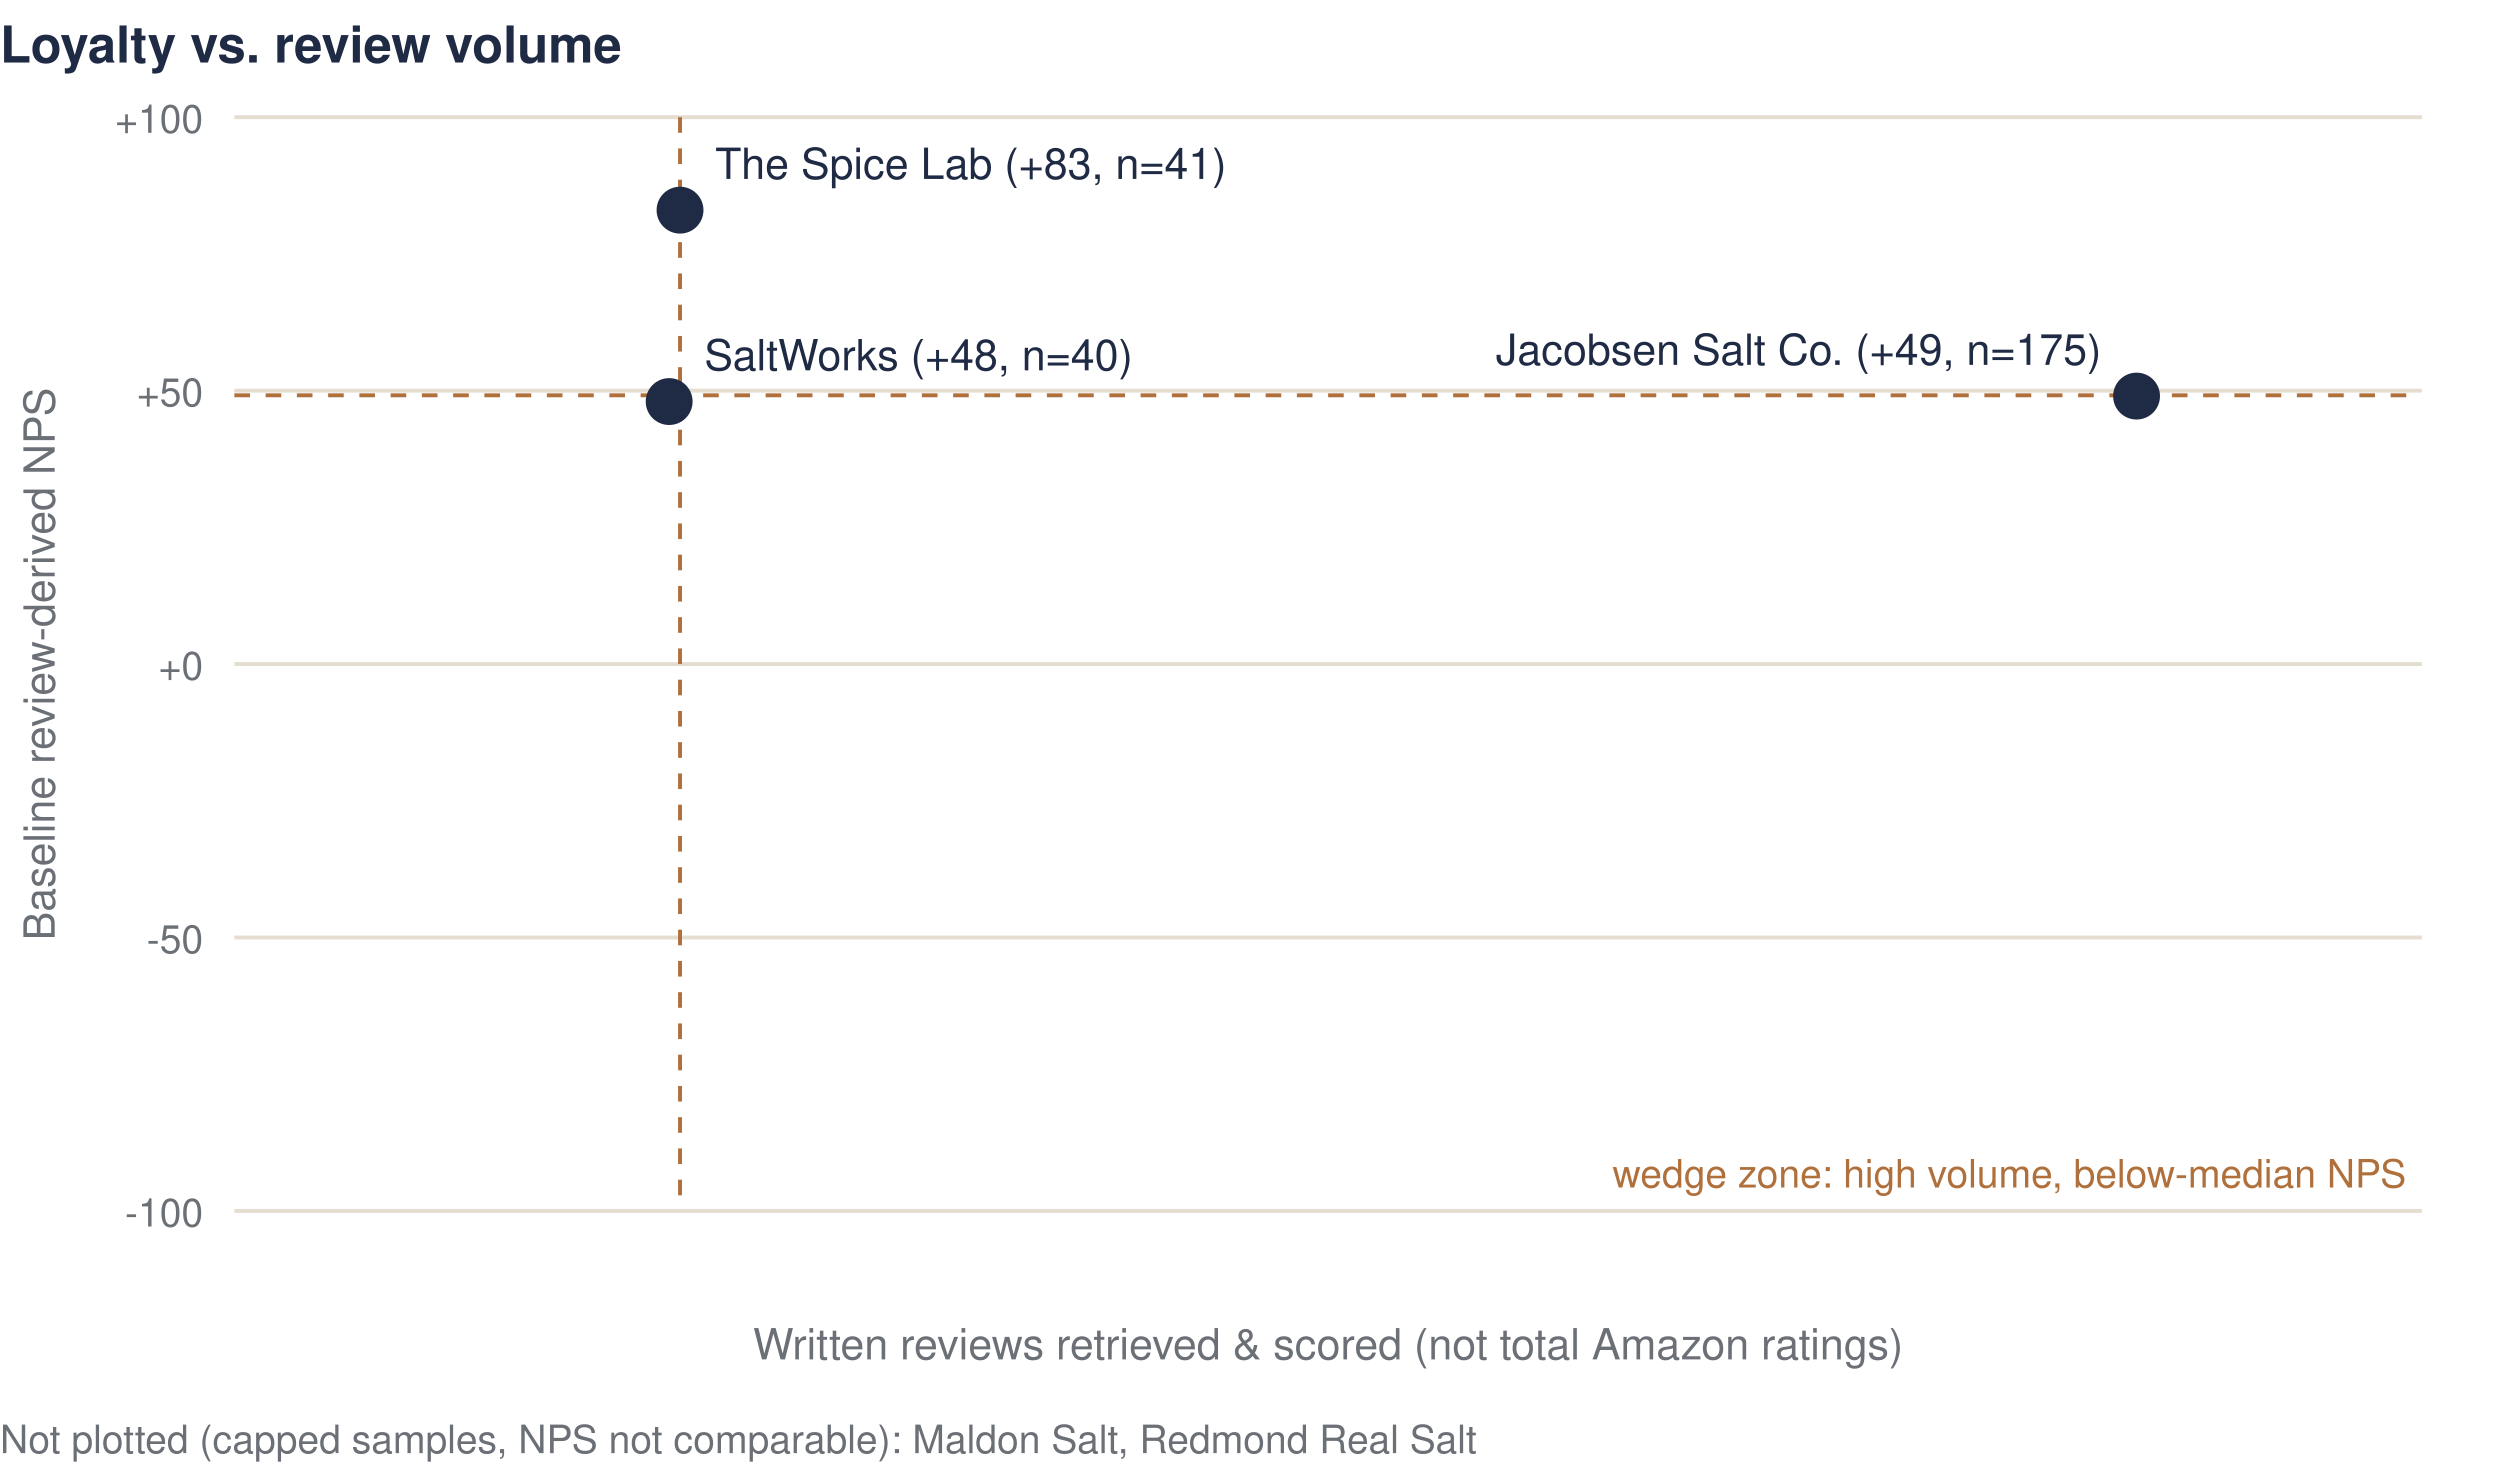
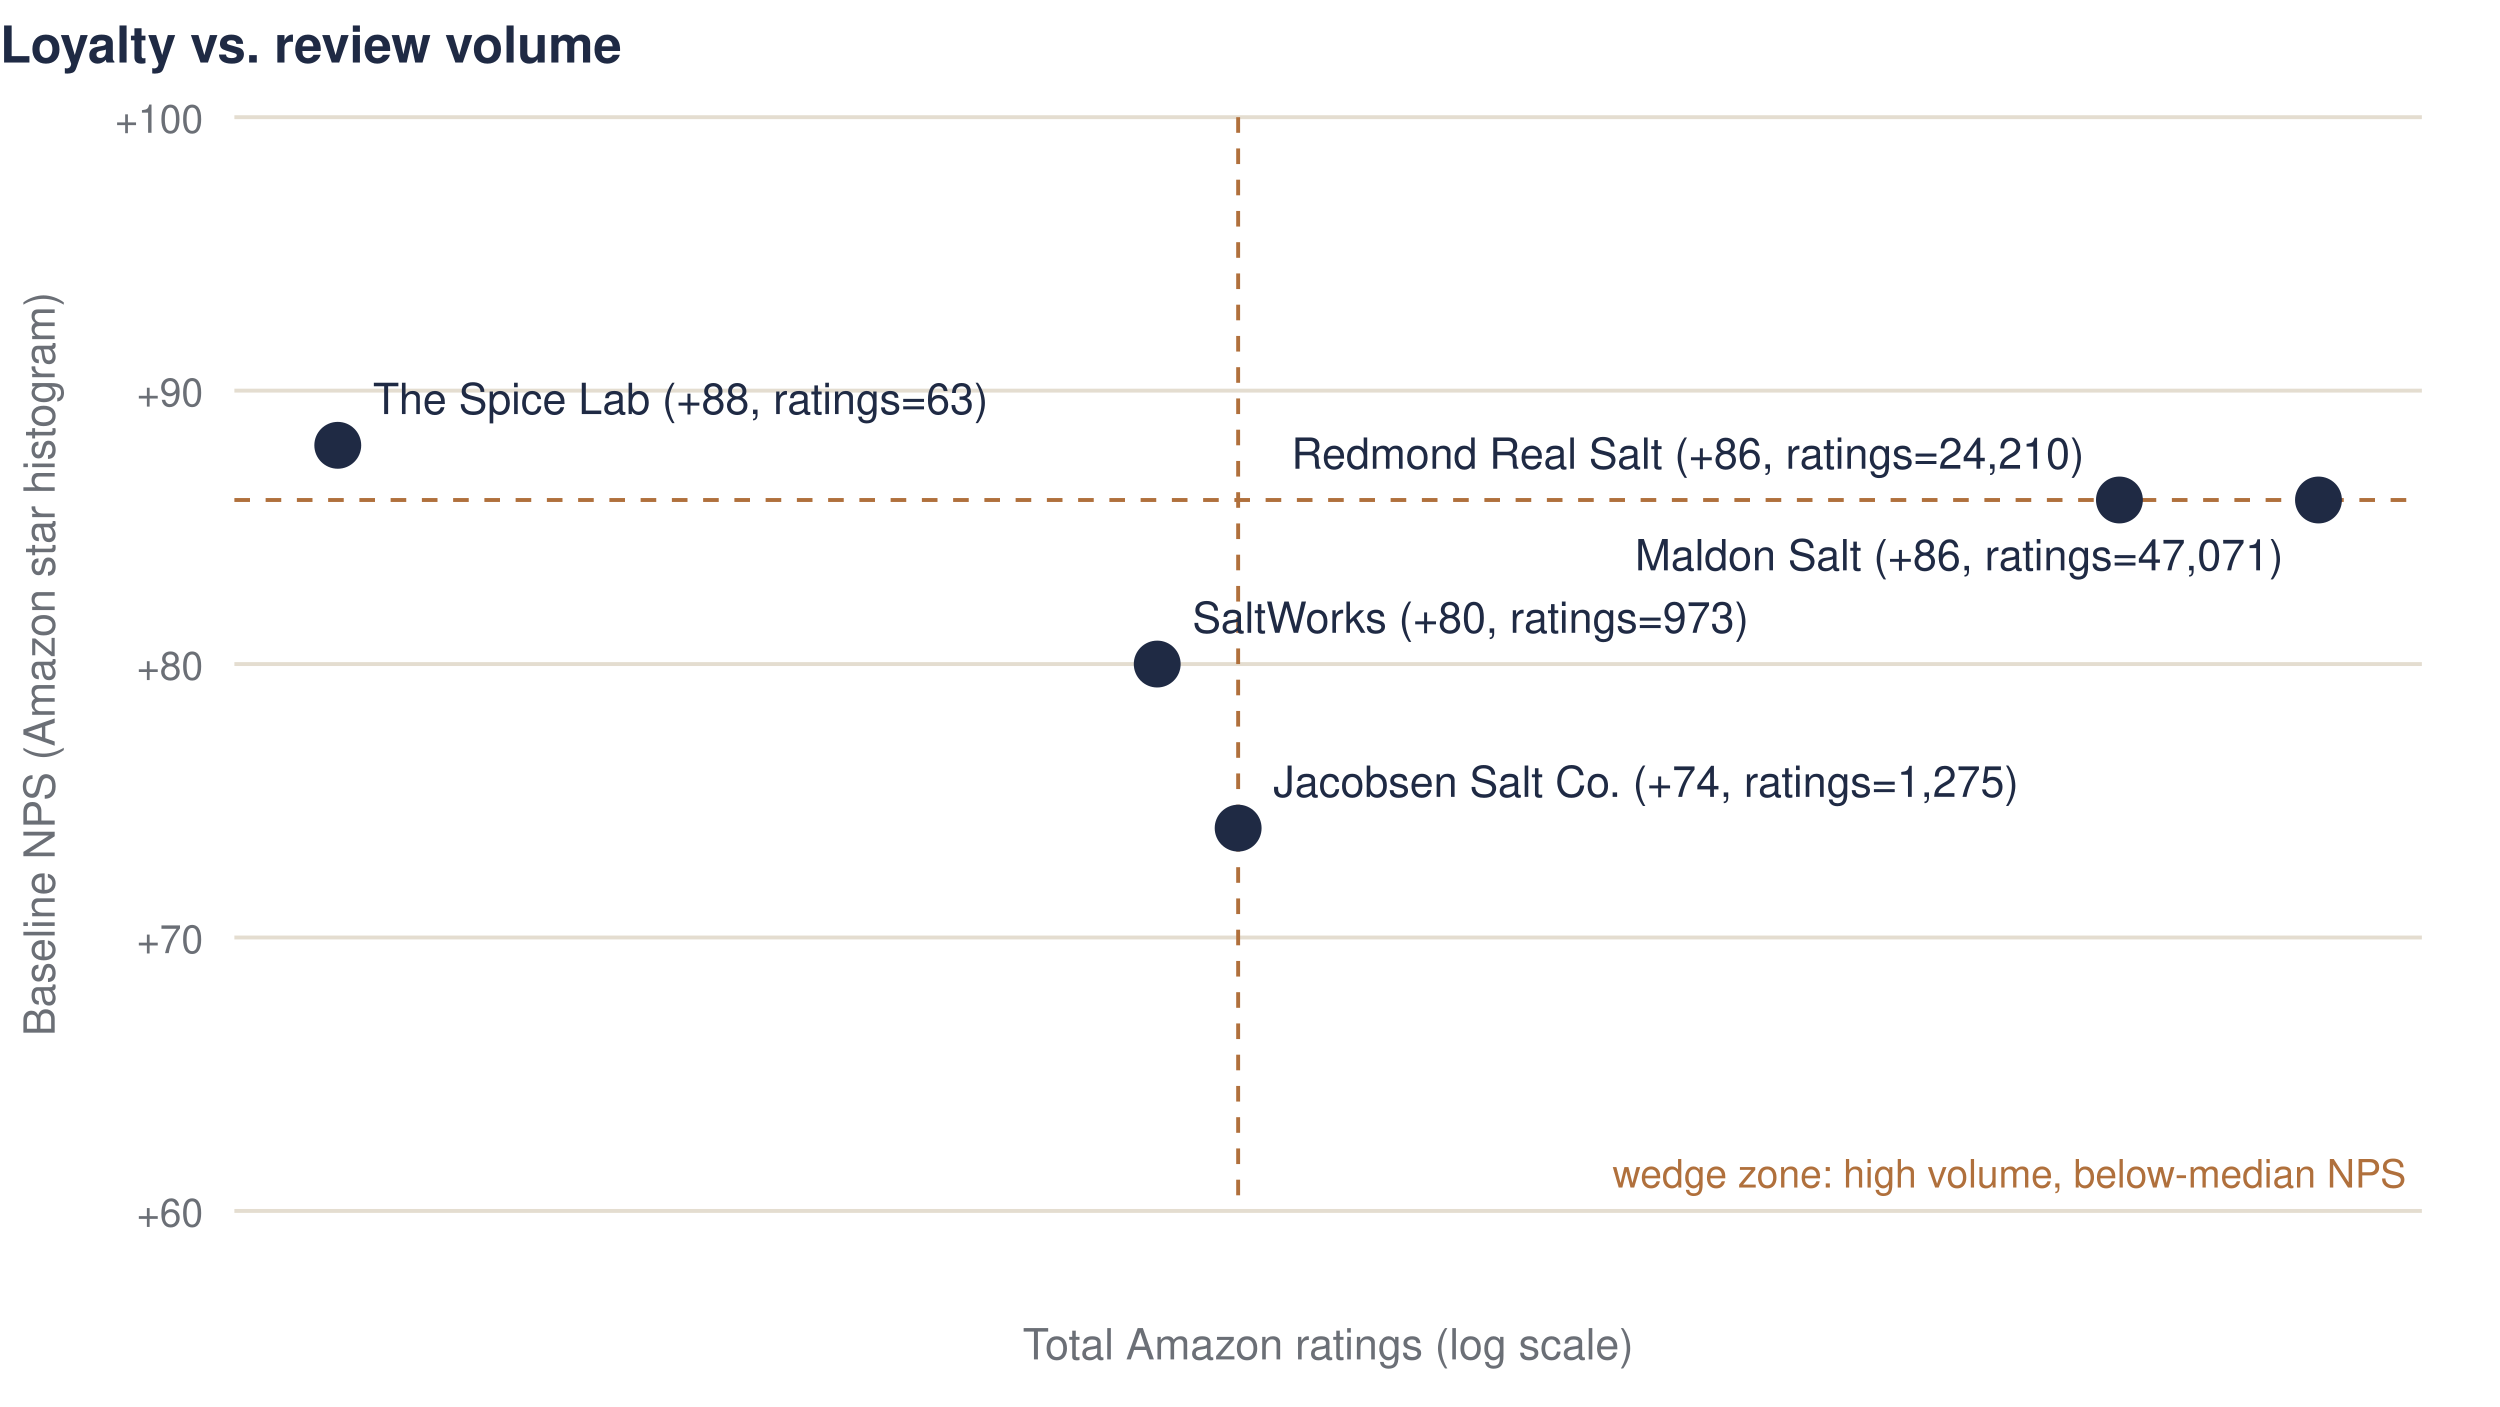
- <svg xmlns="http://www.w3.org/2000/svg" viewBox="0 0 640 376" width="640" height="376" font-family="Helvetica, Arial, sans-serif">
+ <svg xmlns="http://www.w3.org/2000/svg" viewBox="0 0 640 360" width="640" height="360" font-family="Helvetica, Arial, sans-serif">
  <text x="0" y="16" font-size="13" font-weight="600" fill="#1f2a44">Loyalty vs. review volume</text>
  <line x1="60" x2="620" y1="310.0" y2="310.0" stroke="#e4ddd0" />
-   <text x="52" y="314.0" font-size="10" text-anchor="end" fill="#6b6f76">-100</text>
+   <text x="52" y="314.0" font-size="10" text-anchor="end" fill="#6b6f76">+60</text>
  <line x1="60" x2="620" y1="240.0" y2="240.0" stroke="#e4ddd0" />
-   <text x="52" y="244.0" font-size="10" text-anchor="end" fill="#6b6f76">-50</text>
+   <text x="52" y="244.0" font-size="10" text-anchor="end" fill="#6b6f76">+70</text>
  <line x1="60" x2="620" y1="170.0" y2="170.0" stroke="#e4ddd0" />
-   <text x="52" y="174.0" font-size="10" text-anchor="end" fill="#6b6f76">+0</text>
+   <text x="52" y="174.0" font-size="10" text-anchor="end" fill="#6b6f76">+80</text>
  <line x1="60" x2="620" y1="100.0" y2="100.0" stroke="#e4ddd0" />
-   <text x="52" y="104.0" font-size="10" text-anchor="end" fill="#6b6f76">+50</text>
+   <text x="52" y="104.0" font-size="10" text-anchor="end" fill="#6b6f76">+90</text>
  <line x1="60" x2="620" y1="30.0" y2="30.0" stroke="#e4ddd0" />
  <text x="52" y="34.0" font-size="10" text-anchor="end" fill="#6b6f76">+100</text>
-   <line x1="174.087" x2="174.087" y1="30" y2="310" stroke="#b0703c" stroke-dasharray="4 4" />
-   <line x1="60" x2="620" y1="101.2" y2="101.2" stroke="#b0703c" stroke-dasharray="4 4" />
+   <line x1="316.965" x2="316.965" y1="30" y2="310" stroke="#b0703c" stroke-dasharray="4 4" />
+   <line x1="60" x2="620" y1="128.0" y2="128.0" stroke="#b0703c" stroke-dasharray="4 4" />
  <text x="616" y="304" font-size="10" text-anchor="end" fill="#b0703c">wedge zone: high volume, below-median NPS</text>
-   <circle cx="174.087" cy="53.8" r="6" fill="#1f2a44" />
-   <text x="183.087" y="45.8" font-size="11" text-anchor="start" fill="#1f2a44">The Spice Lab (+83, n=41)</text>
-   <circle cx="546.957" cy="101.4" r="6" fill="#1f2a44" />
-   <text x="537.957" y="93.4" font-size="11" text-anchor="end" fill="#1f2a44">Jacobsen Salt Co. (+49, n=175)</text>
-   <circle cx="171.304" cy="102.8" r="6" fill="#1f2a44" />
-   <text x="180.304" y="94.8" font-size="11" text-anchor="start" fill="#1f2a44">SaltWorks (+48, n=40)</text>
-   <text x="0" y="372" font-size="10" fill="#6b6f76">Not plotted (capped samples, NPS not comparable): Maldon Salt, Redmond Real Salt</text>
-   <text x="340.0" y="348" font-size="11" text-anchor="middle" fill="#6b6f76">Written reviews retrieved &amp; scored (not total Amazon ratings)</text>
-   <text x="14" y="170.0" font-size="11" text-anchor="middle" fill="#6b6f76" transform="rotate(-90 14 170.0)">Baseline review-derived NPS</text>
+   <circle cx="86.47" cy="114.0" r="6" fill="#1f2a44" />
+   <text x="95.47" y="106.0" font-size="11" text-anchor="start" fill="#1f2a44">The Spice Lab (+88, ratings=63)</text>
+   <circle cx="296.248" cy="170.0" r="6" fill="#1f2a44" />
+   <text x="305.248" y="162.0" font-size="11" text-anchor="start" fill="#1f2a44">SaltWorks (+80, ratings=973)</text>
+   <circle cx="316.965" cy="212.0" r="6" fill="#1f2a44" />
+   <text x="325.965" y="204.0" font-size="11" text-anchor="start" fill="#1f2a44">Jacobsen Salt Co. (+74, ratings=1,275)</text>
+   <circle cx="542.574" cy="128.0" r="6" fill="#1f2a44" />
+   <text x="533.574" y="120.0" font-size="11" text-anchor="end" fill="#1f2a44">Redmond Real Salt (+86, ratings=24,210)</text>
+   <circle cx="593.53" cy="128.0" r="6" fill="#1f2a44" />
+   <text x="584.53" y="146.0" font-size="11" text-anchor="end" fill="#1f2a44">Maldon Salt (+86, ratings=47,071)</text>
+   <text x="340.0" y="348" font-size="11" text-anchor="middle" fill="#6b6f76">Total Amazon ratings (log scale)</text>
+   <text x="14" y="170.0" font-size="11" text-anchor="middle" fill="#6b6f76" transform="rotate(-90 14 170.0)">Baseline NPS (Amazon star histogram)</text>
</svg>
